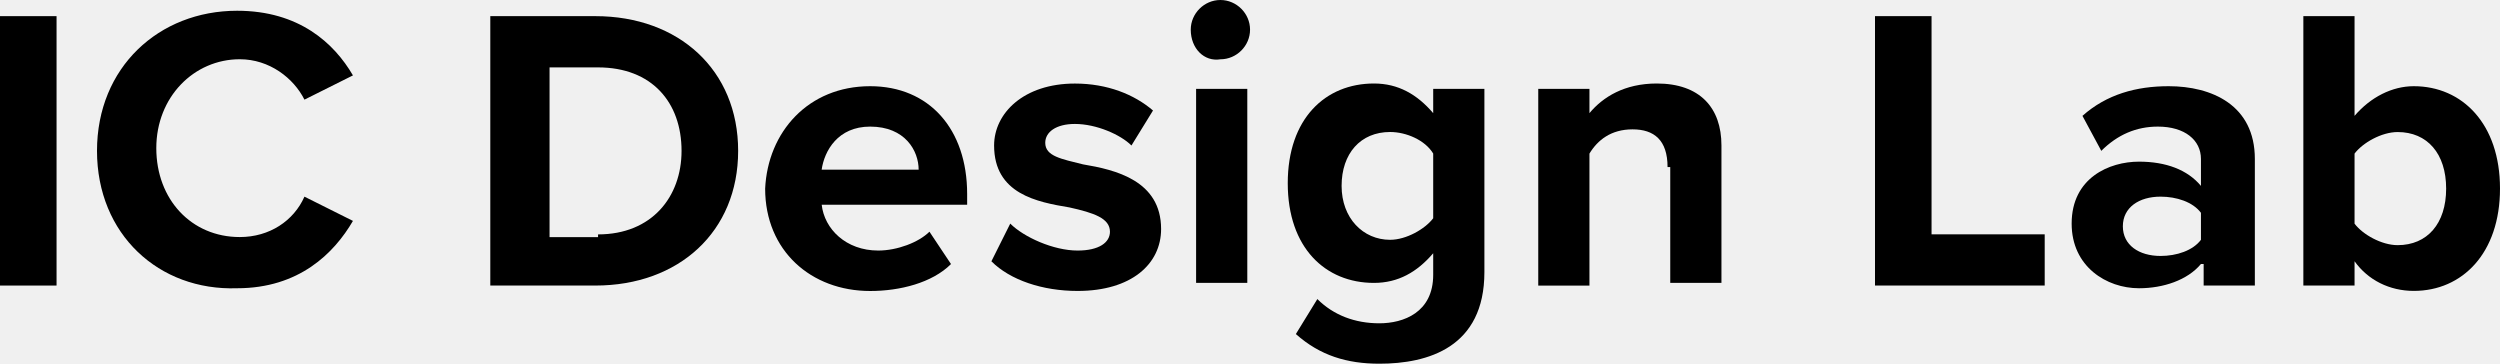
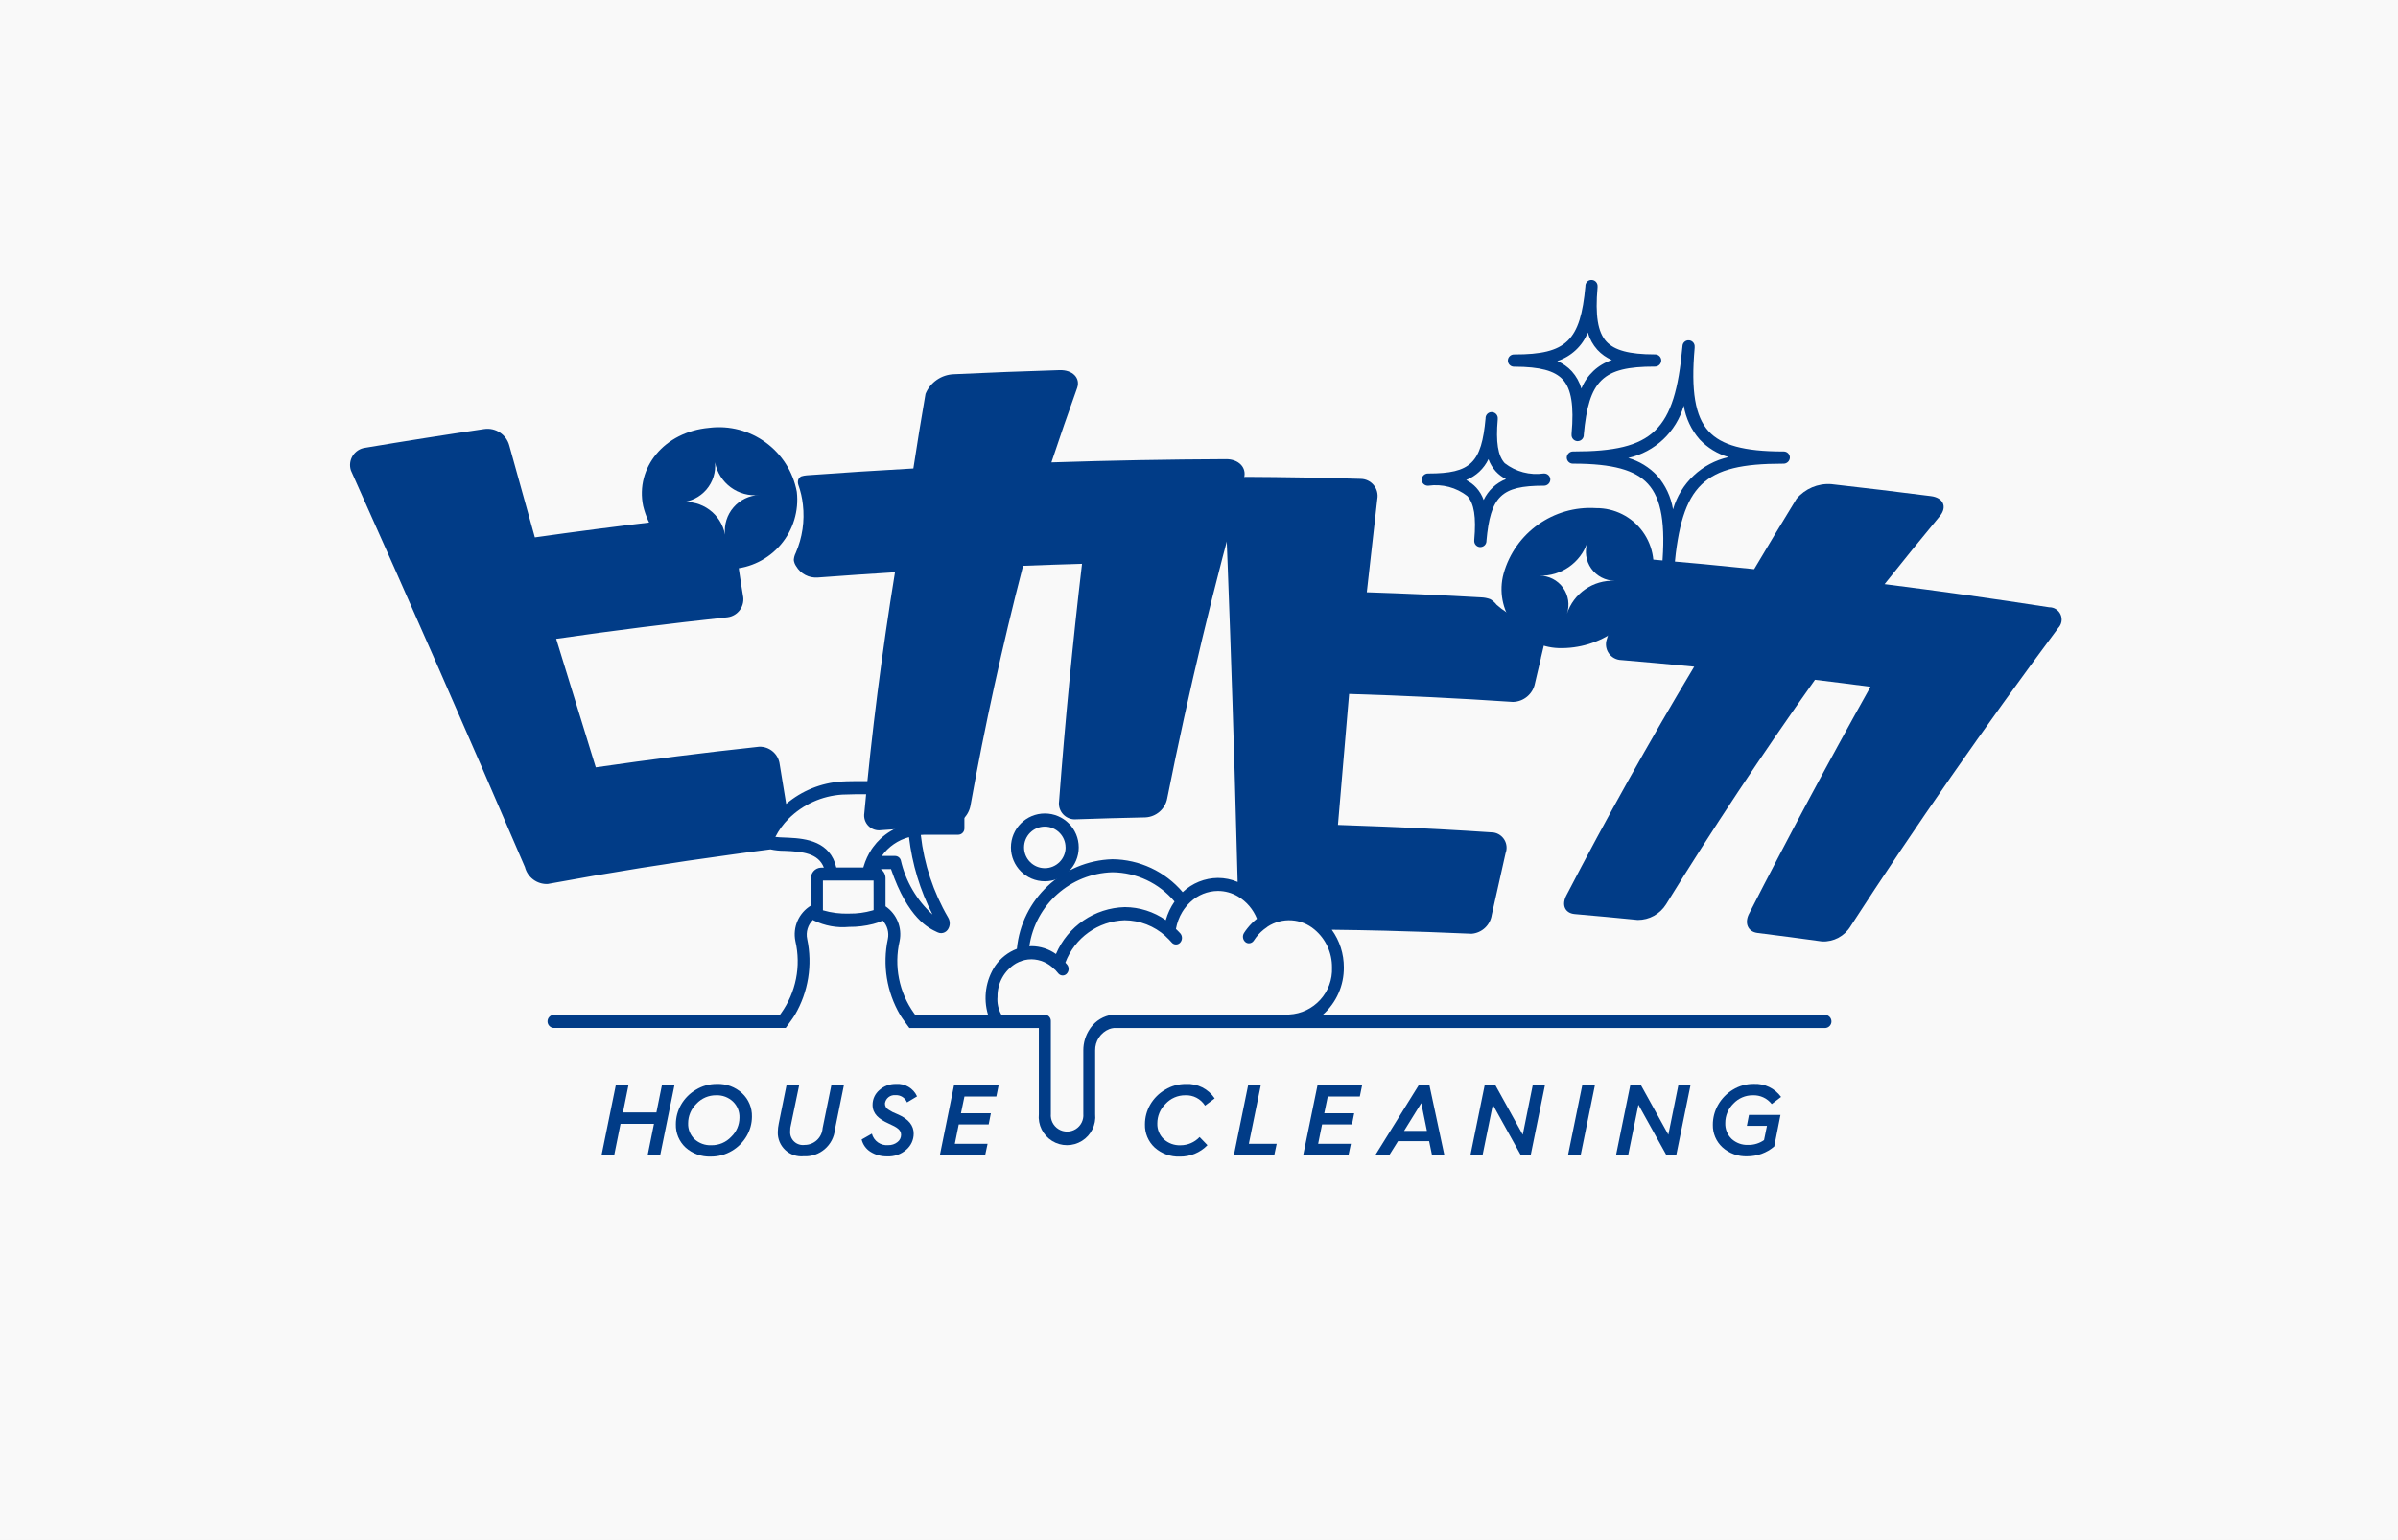
- <svg xmlns="http://www.w3.org/2000/svg" version="1.1" id="レイヤー_1" x="0px" y="0px" viewBox="0 0 500 72.74" style="enable-background:new 0 0 500 72.74;" xml:space="preserve">
-   <style type="text/css">
- 	.st0{fill:#000000;}
- </style>
-   <g id="テキスト_1_">
-     <g>
-       <g>
-         <path class="st0" d="M0,3.23h11.31v53.88H0V3.23z" />
-         <path class="st0" d="M19.4,30.17c0-16.7,12.39-28.02,28.02-28.02c12.39,0,19.4,6.47,23.17,12.93l-9.7,4.85     c-2.16-4.31-7-8.08-12.93-8.08c-9.16,0-16.7,7.54-16.7,17.78s7,17.78,16.7,17.78c5.93,0,10.78-3.23,12.93-8.08l9.7,4.85     c-3.77,6.47-10.78,13.47-23.17,13.47C31.79,58.19,19.4,46.88,19.4,30.17z" />
-         <path class="st0" d="M98.06,3.23h21.01c16.7,0,28.56,10.78,28.56,26.94s-11.85,26.94-28.56,26.94H98.06L98.06,3.23z      M119.61,46.88c10.78,0,16.7-7.54,16.7-16.7c0-9.7-5.93-16.7-16.7-16.7h-9.7v33.94h9.7V46.88z" />
-         <path class="st0" d="M174.03,17.24c11.85,0,19.4,8.62,19.4,21.55v2.16h-29.09c0.54,4.85,4.85,9.16,11.31,9.16     c3.77,0,8.08-1.62,10.24-3.77l4.31,6.47c-3.77,3.77-10.24,5.39-16.16,5.39c-11.85,0-21.01-8.08-21.01-20.47     C153.56,26.4,161.64,17.24,174.03,17.24z M164.33,33.94h19.4c0-3.77-2.69-8.62-9.7-8.62C167.56,25.32,164.87,30.17,164.33,33.94z     " />
-         <path class="st0" d="M202.05,44.72c2.69,2.69,8.62,5.39,13.47,5.39c4.31,0,6.47-1.62,6.47-3.77c0-2.69-3.23-3.77-8.08-4.85     c-6.47-1.08-15.09-2.69-15.09-12.39c0-6.47,5.93-12.39,16.16-12.39c6.47,0,11.85,2.16,15.62,5.39l-4.31,7     c-2.16-2.16-7-4.31-11.31-4.31c-3.77,0-5.93,1.62-5.93,3.77c0,2.69,3.23,3.23,7.54,4.31c6.47,1.08,15.63,3.23,15.63,12.93     c0,7-5.93,12.39-16.7,12.39c-7,0-13.47-2.16-17.24-5.93L202.05,44.72z" />
-         <path class="st0" d="M238.15,5.93c0-3.23,2.69-5.93,5.93-5.93c3.23,0,5.93,2.69,5.93,5.93s-2.69,5.93-5.93,5.93     C240.84,12.39,238.15,9.7,238.15,5.93z M239.22,17.78h10.24v38.79h-10.24V17.78z" />
-         <path class="st0" d="M263.47,59.81c3.23,3.23,7.54,4.85,12.39,4.85s10.78-2.16,10.78-9.7v-4.31c-3.23,3.77-7,5.93-11.85,5.93     c-9.7,0-17.24-7-17.24-19.94s7.54-19.94,17.24-19.94c4.85,0,8.62,2.16,11.85,5.93v-4.85h10.24v36.64     c0,15.09-11.31,18.32-21.01,18.32c-6.47,0-11.85-1.62-16.7-5.93L263.47,59.81z M286.64,30.71c-1.62-2.69-5.39-4.31-8.62-4.31     c-5.93,0-9.7,4.31-9.7,10.78s4.31,10.78,9.7,10.78c3.23,0,7-2.16,8.62-4.31V30.71z" />
-         <path class="st0" d="M333.51,33.41c0-5.39-2.69-7.54-7-7.54c-4.31,0-7,2.16-8.62,4.85v26.4h-10.24V17.78h10.24v4.85     c2.69-3.23,7-5.93,13.47-5.93c8.62,0,12.93,4.85,12.93,12.39v27.48h-10.24V33.41H333.51z" />
-         <path class="st0" d="M375,3.23h11.31v43.64h22.63v10.24H375C375,57.11,375,3.23,375,3.23z" />
-         <path class="st0" d="M440.19,52.8c-2.69,3.23-7.54,4.85-12.39,4.85c-6.47,0-13.47-4.31-13.47-12.93     c0-9.16,7.54-12.39,13.47-12.39c5.39,0,9.7,1.62,12.39,4.85v-5.39c0-3.77-3.23-6.47-8.62-6.47c-4.31,0-8.08,1.62-11.31,4.85     l-3.77-7c4.85-4.31,10.78-5.93,17.24-5.93c8.62,0,17.24,3.77,17.24,14.55v25.32h-10.24V52.8H440.19z M440.19,42.56     c-1.62-2.16-4.85-3.23-8.08-3.23c-4.31,0-7.54,2.16-7.54,5.93s3.23,5.93,7.54,5.93c3.23,0,6.47-1.08,8.08-3.23V42.56z" />
-         <path class="st0" d="M460.67,3.23h10.24v19.94c3.23-3.77,7.54-5.93,11.85-5.93c9.7,0,17.24,7.54,17.24,20.47     s-7.54,20.47-17.24,20.47c-4.85,0-9.16-2.16-11.85-5.93v4.85h-10.24V3.23z M479.53,49.03c5.93,0,9.7-4.31,9.7-11.31     s-3.77-11.31-9.7-11.31c-3.23,0-7,2.16-8.62,4.31v14.01C472.52,46.88,476.29,49.03,479.53,49.03z" />
-       </g>
-     </g>
+ <svg xmlns="http://www.w3.org/2000/svg" id="Group_107" data-name="Group 107" width="137" height="88" viewBox="0 0 137 88">
+   <rect id="Rectangle_192" data-name="Rectangle 192" width="137" height="88" fill="#fff" opacity="0.6" />
+   <g id="Group_1" data-name="Group 1" transform="translate(-223.906 -296.068)">
+     <path id="Path_1" data-name="Path 1" d="M509.566,336.956h-.032a.348.348,0,0,1-.316-.378h0c0-.018,0-.037,0-.055.218-2.453-.029-3.922-.8-4.761-.727-.8-2.034-1.152-4.232-1.156h-.06a.349.349,0,0,1-.348-.349.36.36,0,0,1,.378-.349h.034c4.532,0,5.761-1.191,6.195-5.974,0-.02,0-.041.006-.061a.344.344,0,0,1,.379-.316.348.348,0,0,1,.315.378c0,.019,0,.038,0,.058-.217,2.451.029,3.921.8,4.76.727.8,2.033,1.152,4.232,1.156h.061a.349.349,0,0,1,.348.349.363.363,0,0,1-.379.349h-.035c-4.532,0-5.76,1.191-6.195,5.974,0,.02,0,.041-.006.061A.348.348,0,0,1,509.566,336.956Zm-2.274-6.677a3.669,3.669,0,0,1,1.65,1.01,3.874,3.874,0,0,1,.908,1.93,4.27,4.27,0,0,1,3.171-2.988,3.67,3.67,0,0,1-1.65-1.009,3.875,3.875,0,0,1-.908-1.93A4.269,4.269,0,0,1,507.293,330.279Z" transform="translate(-190.362 -8.04)" fill="#013c87" />
+     <path id="Path_2" data-name="Path 2" d="M489.3,321.278h-.032a.349.349,0,0,1-.316-.378l0-.039c.142-1.607-.013-2.564-.5-3.1-.463-.507-1.312-.735-2.749-.737h-.041a.349.349,0,0,1,0-.7h.043c2.953,0,3.753-.777,4.037-3.9l0-.039h0a.344.344,0,0,1,.379-.316.349.349,0,0,1,.316.378h0c0,.012,0,.025,0,.037-.143,1.608.013,2.565.5,3.1.463.507,1.313.735,2.75.737h.041a.348.348,0,0,1,.348.348.357.357,0,0,1-.368.349h-.023c-2.952,0-3.753.777-4.037,3.9,0,.014,0,.028,0,.042A.349.349,0,0,1,489.3,321.278Zm-1.161-4.575a2.425,2.425,0,0,1,.828.585,2.519,2.519,0,0,1,.546.986,2.82,2.82,0,0,1,1.74-1.631,2.416,2.416,0,0,1-.828-.585,2.517,2.517,0,0,1-.546-.986A2.818,2.818,0,0,1,488.135,316.7Z" transform="translate(-175.26 0)" fill="#013c87" />
+     <path id="Path_3" data-name="Path 3" d="M470.409,344.955h-.032a.348.348,0,0,1-.316-.378l0-.031c.116-1.307-.007-2.082-.4-2.51a2.949,2.949,0,0,0-2.221-.588h-.034a.349.349,0,0,1-.348-.349.36.36,0,0,1,.365-.348h.02c2.415,0,3.033-.6,3.265-3.156,0-.011,0-.023,0-.035a.344.344,0,0,1,.379-.316.349.349,0,0,1,.316.378l0,.032c-.116,1.306.008,2.081.4,2.509a2.951,2.951,0,0,0,2.222.588h.034a.349.349,0,0,1,.348.348.362.362,0,0,1-.365.349h-.02c-2.415,0-3.033.6-3.265,3.156,0,.011,0,.023,0,.035A.349.349,0,0,1,470.409,344.955Zm-.811-3.831a2.018,2.018,0,0,1,.582.439,2.076,2.076,0,0,1,.418.7,2.373,2.373,0,0,1,1.275-1.193,2.017,2.017,0,0,1-.582-.439,2.079,2.079,0,0,1-.418-.7A2.373,2.373,0,0,1,469.6,341.124Z" transform="translate(-161.929 -17.623)" fill="#013c87" />
+     <path id="Path_4" data-name="Path 4" d="M530.939,365q-4.693-.729-9.4-1.323,1.554-1.955,3.166-3.9c.418-.52.187-1.039-.514-1.129q-2.851-.367-5.705-.686a2.371,2.371,0,0,0-1.978.839q-1.231,2.007-2.421,4.02-2.881-.3-5.766-.545a.646.646,0,0,0-.485.189,1.431,1.431,0,0,0-.212.536,7.033,7.033,0,0,1-1.3,2.361,2.729,2.729,0,0,0-.28.386,2.2,2.2,0,0,0-.172.421q-.1.323-.2.647a.9.9,0,0,0,.829,1.2q2.08.175,4.16.378-3.889,6.489-7.292,13.051c-.307.57-.089,1.041.471,1.089q1.8.156,3.6.335a1.9,1.9,0,0,0,1.612-.889q3.985-6.464,8.51-12.836,1.587.19,3.171.4-3.6,6.438-6.913,12.923c-.316.563-.1,1.076.458,1.145q1.847.23,3.692.486a1.806,1.806,0,0,0,1.622-.867q5.569-8.594,11.867-17.047A.7.7,0,0,0,530.939,365Z" transform="translate(-189.964 -34.227)" fill="#013c87" />
+     <path id="Path_5" data-name="Path 5" d="M489.434,359.968a5.142,5.142,0,0,0-5.282,3.747,3.371,3.371,0,0,0,3.142,4.252,5.363,5.363,0,0,0,5.256-3.7A3.256,3.256,0,0,0,489.434,359.968Zm-1.664,6.045a1.648,1.648,0,0,0-1.568-2.182,2.806,2.806,0,0,0,2.742-1.911,1.662,1.662,0,0,0,1.56,2.2A2.743,2.743,0,0,0,487.769,366.013Z" transform="translate(-174.345 -34.862)" fill="#013c87" />
+     <path id="Path_6" data-name="Path 6" d="M338.457,340.455a1.314,1.314,0,0,0,1.246.645q2.2-.164,4.4-.3-1.122,6.884-1.752,13.765a.85.85,0,0,0,.96.976q1.919-.139,3.84-.252a1.421,1.421,0,0,0,1.258-1.115q1.232-6.875,3.012-13.742,1.684-.066,3.368-.115-.8,6.784-1.311,13.569a.906.906,0,0,0,.969,1.034q1.977-.068,3.955-.109a1.335,1.335,0,0,0,1.255-1.091q1.826-9.173,4.391-18.319c.155-.59-.315-1.067-1.028-1.064q-4.991.021-9.98.185.708-2.132,1.473-4.262c.191-.567-.266-1.033-1.008-1.011q-3.015.091-6.029.233a1.82,1.82,0,0,0-1.629,1.123q-.368,2.133-.694,4.265-3.045.169-6.088.391a1.364,1.364,0,0,0-.311.059.344.344,0,0,0-.175.186.463.463,0,0,0,0,.292,4.981,4.981,0,0,1,.263,1.137,5.378,5.378,0,0,1-.407,2.756,1.025,1.025,0,0,0-.113.411A.772.772,0,0,0,338.457,340.455Z" transform="translate(-69.066 -12.029)" fill="#013c87" />
+     <path id="Path_7" data-name="Path 7" d="M309.863,351.15a3.968,3.968,0,0,0,3.74-4.411,4.527,4.527,0,0,0-5.02-3.657c-2.54.231-4.215,2.266-3.759,4.468A4.74,4.74,0,0,0,309.863,351.15Zm-.935-6.1a2.313,2.313,0,0,0,2.533,1.87,2.042,2.042,0,0,0-1.958,2.271,2.292,2.292,0,0,0-2.539-1.855A2.083,2.083,0,0,0,308.928,345.046Z" transform="translate(-44.174 -22.564)" fill="#013c87" />
+     <path id="Path_8" data-name="Path 8" d="M294.939,481.44h-1.911l.315-1.561h-.723l-.815,4h.723l.362-1.791H294.8l-.361,1.791h.717l.815-4h-.717Z" transform="translate(-33.532 -121.796)" fill="#013c87" />
+     <path id="Path_9" data-name="Path 9" d="M313.888,479.65a2.259,2.259,0,0,0-1.188.327,2.348,2.348,0,0,0-.855.855,2.238,2.238,0,0,0-.3,1.125,1.737,1.737,0,0,0,.557,1.326,2.04,2.04,0,0,0,1.435.517,2.31,2.31,0,0,0,1.211-.327,2.346,2.346,0,0,0,.843-.849,2.181,2.181,0,0,0,.3-1.1,1.764,1.764,0,0,0-.562-1.343A2.021,2.021,0,0,0,313.888,479.65Zm.821,3.019a1.514,1.514,0,0,1-1.131.482,1.341,1.341,0,0,1-.97-.35,1.2,1.2,0,0,1-.362-.9,1.551,1.551,0,0,1,.471-1.113,1.508,1.508,0,0,1,1.131-.488,1.321,1.321,0,0,1,.964.362,1.214,1.214,0,0,1,.367.918A1.511,1.511,0,0,1,314.709,482.669Z" transform="translate(-49.027 -121.636)" fill="#013c87" />
+     <path id="Path_10" data-name="Path 10" d="M335.239,482.336a1.028,1.028,0,0,1-1.028.958.729.729,0,0,1-.826-.758c0-.086.006-.161.011-.224l.505-2.434h-.723l-.442,2.187a2.552,2.552,0,0,0-.057.494,1.347,1.347,0,0,0,1.475,1.383,1.7,1.7,0,0,0,1.791-1.544l.511-2.519h-.717Z" transform="translate(-64.337 -121.796)" fill="#013c87" />
+     <path id="Path_11" data-name="Path 11" d="M351.948,480.293a.669.669,0,0,1,.666.413l.574-.344a1.22,1.22,0,0,0-1.2-.712,1.376,1.376,0,0,0-.958.356,1.1,1.1,0,0,0-.384.838c0,.51.344.809.918,1.068.5.224.712.361.712.654a.517.517,0,0,1-.212.408.807.807,0,0,1-.522.172.879.879,0,0,1-.935-.655l-.585.333a1.151,1.151,0,0,0,.5.7,1.711,1.711,0,0,0,.964.264,1.524,1.524,0,0,0,1.09-.384,1.2,1.2,0,0,0,.419-.918c0-.459-.287-.821-.867-1.079l-.339-.149-.224-.132a.4.4,0,0,1-.212-.362A.549.549,0,0,1,351.948,480.293Z" transform="translate(-76.89 -121.636)" fill="#013c87" />
+     <path id="Path_12" data-name="Path 12" d="M366.273,483.879h2.588l.138-.648h-1.871l.224-1.108h1.71l.126-.637h-1.71l.2-.958H369.5l.132-.649h-2.548Z" transform="translate(-88.672 -121.796)" fill="#013c87" />
+     <path id="Path_13" data-name="Path 13" d="M411.21,480.3a1.265,1.265,0,0,1,1.13.591l.551-.413a1.86,1.86,0,0,0-1.641-.826,2.256,2.256,0,0,0-1.188.327,2.352,2.352,0,0,0-.855.855,2.238,2.238,0,0,0-.3,1.125,1.739,1.739,0,0,0,.557,1.326,2.04,2.04,0,0,0,1.435.517,2.154,2.154,0,0,0,1.578-.654l-.448-.465a1.49,1.49,0,0,1-1.085.47,1.336,1.336,0,0,1-.964-.35,1.184,1.184,0,0,1-.367-.9,1.552,1.552,0,0,1,.47-1.113A1.509,1.509,0,0,1,411.21,480.3Z" transform="translate(-119.589 -121.636)" fill="#013c87" />
+     <path id="Path_14" data-name="Path 14" d="M428.67,479.879h-.723l-.815,4h2.307l.138-.648h-1.59Z" transform="translate(-132.733 -121.796)" fill="#013c87" />
+     <path id="Path_15" data-name="Path 15" d="M441.658,483.879h2.588l.138-.648h-1.871l.224-1.108h1.71l.126-.637h-1.71l.2-.958h1.831l.132-.649h-2.548Z" transform="translate(-143.3 -121.796)" fill="#013c87" />
+     <path id="Path_16" data-name="Path 16" d="M459.209,479.879l-2.485,4h.8l.5-.8H459.8l.166.8h.706l-.855-4Zm-.838,2.611.981-1.584.322,1.584Z" transform="translate(-154.247 -121.796)" fill="#013c87" />
+     <path id="Path_17" data-name="Path 17" d="M479.53,482.709l-1.567-2.83h-.608l-.815,4h.694L477.82,481l1.6,2.881h.563l.815-4H480.1Z" transform="translate(-168.627 -121.796)" fill="#013c87" />
+     <path id="Path_18" data-name="Path 18" d="M496.21,483.879h.723l.815-4h-.723Z" transform="translate(-182.722 -121.796)" fill="#013c87" />
+     <path id="Path_19" data-name="Path 19" d="M509.76,482.709l-1.567-2.83h-.608l-.815,4h.694l.585-2.881,1.6,2.881h.562l.815-4h-.694Z" transform="translate(-190.539 -121.796)" fill="#013c87" />
+     <path id="Path_20" data-name="Path 20" d="M529.07,480.3a1.309,1.309,0,0,1,1.079.5l.534-.407a1.824,1.824,0,0,0-1.549-.746,2.243,2.243,0,0,0-1.205.333,2.394,2.394,0,0,0-.844.867,2.276,2.276,0,0,0-.3,1.142,1.7,1.7,0,0,0,.546,1.28,2,2,0,0,0,1.423.516,2.36,2.36,0,0,0,1.538-.562l.356-1.8h-1.8l-.12.62h1.148l-.167.815a1.521,1.521,0,0,1-.9.275,1.321,1.321,0,0,1-.953-.344,1.2,1.2,0,0,1-.361-.907,1.547,1.547,0,0,1,.465-1.108A1.5,1.5,0,0,1,529.07,480.3Z" transform="translate(-205.022 -121.636)" fill="#013c87" />
+     <path id="Path_21" data-name="Path 21" d="M328.2,388.292H299.481a3.567,3.567,0,0,0,1.2-2.706,3.642,3.642,0,0,0-.69-2.151q1.526.017,3.053.055c1.645.041,3.29.1,4.937.174a1.263,1.263,0,0,0,1.151-1.079q.391-1.765.791-3.53a.878.878,0,0,0-.693-1.177q-3.091-.209-6.185-.333-1.349-.055-2.7-.1.126-1.5.256-3.009.19-2.238.381-4.476,4.681.14,9.358.456a1.31,1.31,0,0,0,1.262-1.07v0h0l.145-.617q.1-.412.195-.824c0-.006,0-.011,0-.017q.156-.664.314-1.327a.745.745,0,0,0,.019-.428.4.4,0,0,0-.3-.191,4.222,4.222,0,0,1-2.568-1.081,1.248,1.248,0,0,0-.369-.321,1.677,1.677,0,0,0-.534-.1q-3.254-.186-6.511-.292.295-2.663.6-5.325a.975.975,0,0,0-.954-1.154q-3.271-.1-6.544-.115a1.229,1.229,0,0,0-1.206,1.119q.322,7.885.553,15.77.092,3.131.172,6.262a2.878,2.878,0,0,0-1.126-.231,2.957,2.957,0,0,0-2.014.813,5.328,5.328,0,0,0-4.021-1.881A5.662,5.662,0,0,0,282,384.526a2.653,2.653,0,0,0-1.233.965,3.334,3.334,0,0,0-.415,2.8h-4.165c-.022-.03-.043-.06-.065-.089a5.1,5.1,0,0,1-.82-4.123,1.934,1.934,0,0,0-.805-1.982v-1.6a.633.633,0,0,0-.271-.527h.584c.966,2.824,2.163,3.381,2.622,3.594l.038.018a.482.482,0,0,0,.206.048.463.463,0,0,0,.37-.192.636.636,0,0,0,.025-.706,12.016,12.016,0,0,1-1.559-4.713,3.007,3.007,0,0,1,.382-.013l.009,0,.009,0h1.749a.359.359,0,0,0,.341-.375v-2.293a.359.359,0,0,0-.341-.375h-1.745c-.106,0-1.736-.022-3.125-.023-.791,0-1.5,0-1.813.024a5.452,5.452,0,0,0-3.157,1.281q-.165-1.006-.329-2.011c-.013-.081-.027-.163-.04-.244a1.144,1.144,0,0,0-1.175-1.013q-4.673.5-9.334,1.178-1.136-3.671-2.262-7.344,4.891-.709,9.8-1.234a1.035,1.035,0,0,0,.868-1.256v0h0q-.048-.311-.1-.622-.063-.415-.125-.83c0-.006,0-.011,0-.017q-.121-.8-.242-1.6a.413.413,0,0,0-.1-.253.4.4,0,0,0-.269-.044l-.116.014a5.542,5.542,0,0,1-3.324-.739.831.831,0,0,0-.276-.123,1.121,1.121,0,0,0-.334,0q-3.5.409-7,.906-.735-2.625-1.46-5.25a1.29,1.29,0,0,0-1.431-.943q-3.4.5-6.8,1.071a.993.993,0,0,0-.816,1.3q5.068,11.312,9.939,22.661a1.287,1.287,0,0,0,1.3.969q5.293-.977,10.629-1.7c.7-.1,1.4-.19,2.1-.28a3.614,3.614,0,0,0,.8.084c1.045.039,1.941.147,2.249.961H270.8a.6.6,0,0,0-.564.62v1.547a1.925,1.925,0,0,0-.889,2.034,5.1,5.1,0,0,1-.82,4.123c-.022.029-.043.059-.065.089H255.525a.377.377,0,0,0,0,.75h12.41v0h.858v0c.087-.121.173-.242.263-.361s.184-.259.265-.389a6.078,6.078,0,0,0,.7-4.332,1.18,1.18,0,0,1,.335-1.1.322.322,0,0,0,.04.037,3.772,3.772,0,0,0,2.02.368,5.372,5.372,0,0,0,1.372-.165,2.7,2.7,0,0,0,.511-.181c.011-.006.02-.015.03-.022a1.191,1.191,0,0,1,.3,1.065,6.08,6.08,0,0,0,.7,4.333c.081.13.169.259.266.388s.177.241.264.361v0h.858v0h6.539v4.917a1.617,1.617,0,1,0,3.218,0v-3.63a1.29,1.29,0,0,1,.811-1.227,1.077,1.077,0,0,1,.261-.06H328.2a.377.377,0,0,0,0-.75Zm-51.287-12.579h1.408v1.543h-1.408Zm.268,6.855a6.028,6.028,0,0,1-1.81-3.1.345.345,0,0,0-.321-.25h-.764a2.767,2.767,0,0,1,1.552-1.074A13.018,13.018,0,0,0,277.18,382.568Zm-3.365-.512v.256l-.024.008-.048.015a4.577,4.577,0,0,1-1.324.176,4.723,4.723,0,0,1-1.5-.187v-1.7h2.893Zm-.024-3.349c-.029.04-.059.079-.087.121a3.714,3.714,0,0,0-.462,1c0,.016-.008.033-.013.049h-1.547c-.342-1.484-1.72-1.654-2.7-1.7l-.245-.011c-.172-.006-.386-.014-.534-.034a4.024,4.024,0,0,1,.755-1.041,4.774,4.774,0,0,1,3.058-1.379c.294-.019.994-.024,1.774-.023,1.036,0,2.215.013,2.78.019v1.548c-.1.005-.2.017-.312.032a4.011,4.011,0,0,0-1.163.345,3.6,3.6,0,0,0-.616.375,3.406,3.406,0,0,0-.27.226A3.311,3.311,0,0,0,273.792,378.707Zm13.666,1.443a4.679,4.679,0,0,1,3.55,1.674,3.558,3.558,0,0,0-.5,1.061,4.12,4.12,0,0,0-2.34-.743,4.4,4.4,0,0,0-3.934,2.681,2.426,2.426,0,0,0-1.393-.449c-.043,0-.084,0-.127.007A4.936,4.936,0,0,1,287.458,380.15Zm10.093,8.129a.317.317,0,0,0-.045,0,.31.31,0,0,0-.045,0h-9.8a1.689,1.689,0,0,0-.2.012,1.823,1.823,0,0,0-1.248.75c-.014.019-.027.04-.041.06a2.171,2.171,0,0,0-.375,1.227v3.63a.931.931,0,1,1-1.855,0v-5.3a.36.36,0,0,0-.287-.363.282.282,0,0,0-.054-.012H281.11a1.764,1.764,0,0,1-.215-1.02,2.169,2.169,0,0,1,1.053-1.9,1.84,1.84,0,0,1,.344-.152,1.77,1.77,0,0,1,.345-.076,1.788,1.788,0,0,1,.2-.011,1.842,1.842,0,0,1,1.3.563.344.344,0,0,0,.059.046,2.027,2.027,0,0,1,.157.181.329.329,0,0,0,.263.137.322.322,0,0,0,.216-.085.4.4,0,0,0,.047-.528c-.033-.044-.072-.082-.107-.124a3.737,3.737,0,0,1,3.389-2.422,3.522,3.522,0,0,1,2.334.909.287.287,0,0,0,.018.024,3.876,3.876,0,0,1,.333.338.32.32,0,0,0,.482.011.4.4,0,0,0,.01-.53c-.078-.089-.165-.17-.25-.253a2.825,2.825,0,0,1,.363-.972,2.7,2.7,0,0,1,.218-.306,2.558,2.558,0,0,1,.244-.26,2.312,2.312,0,0,1,1.573-.635,2.266,2.266,0,0,1,1.148.316,2.6,2.6,0,0,1,1.082,1.271,3.3,3.3,0,0,0-.546.547c-.068.086-.133.175-.192.268a.4.4,0,0,0,.083.522.317.317,0,0,0,.2.068.332.332,0,0,0,.279-.159,2.621,2.621,0,0,1,.563-.627,2.438,2.438,0,0,1,.2-.145c.008-.005.013-.014.02-.02a2.247,2.247,0,0,1,2.681.164,2.782,2.782,0,0,1,1,2.163A2.583,2.583,0,0,1,297.551,388.279Z" transform="translate(0 -34.234)" fill="#013c87" />
+     <path id="Path_22" data-name="Path 22" d="M381.079,425.154a1.937,1.937,0,1,0,1.937-1.937A1.939,1.939,0,0,0,381.079,425.154Zm3.124,0a1.187,1.187,0,1,1-1.187-1.187A1.188,1.188,0,0,1,384.2,425.154Z" transform="translate(-99.418 -80.659)" fill="#013c87" />
  </g>
</svg>
